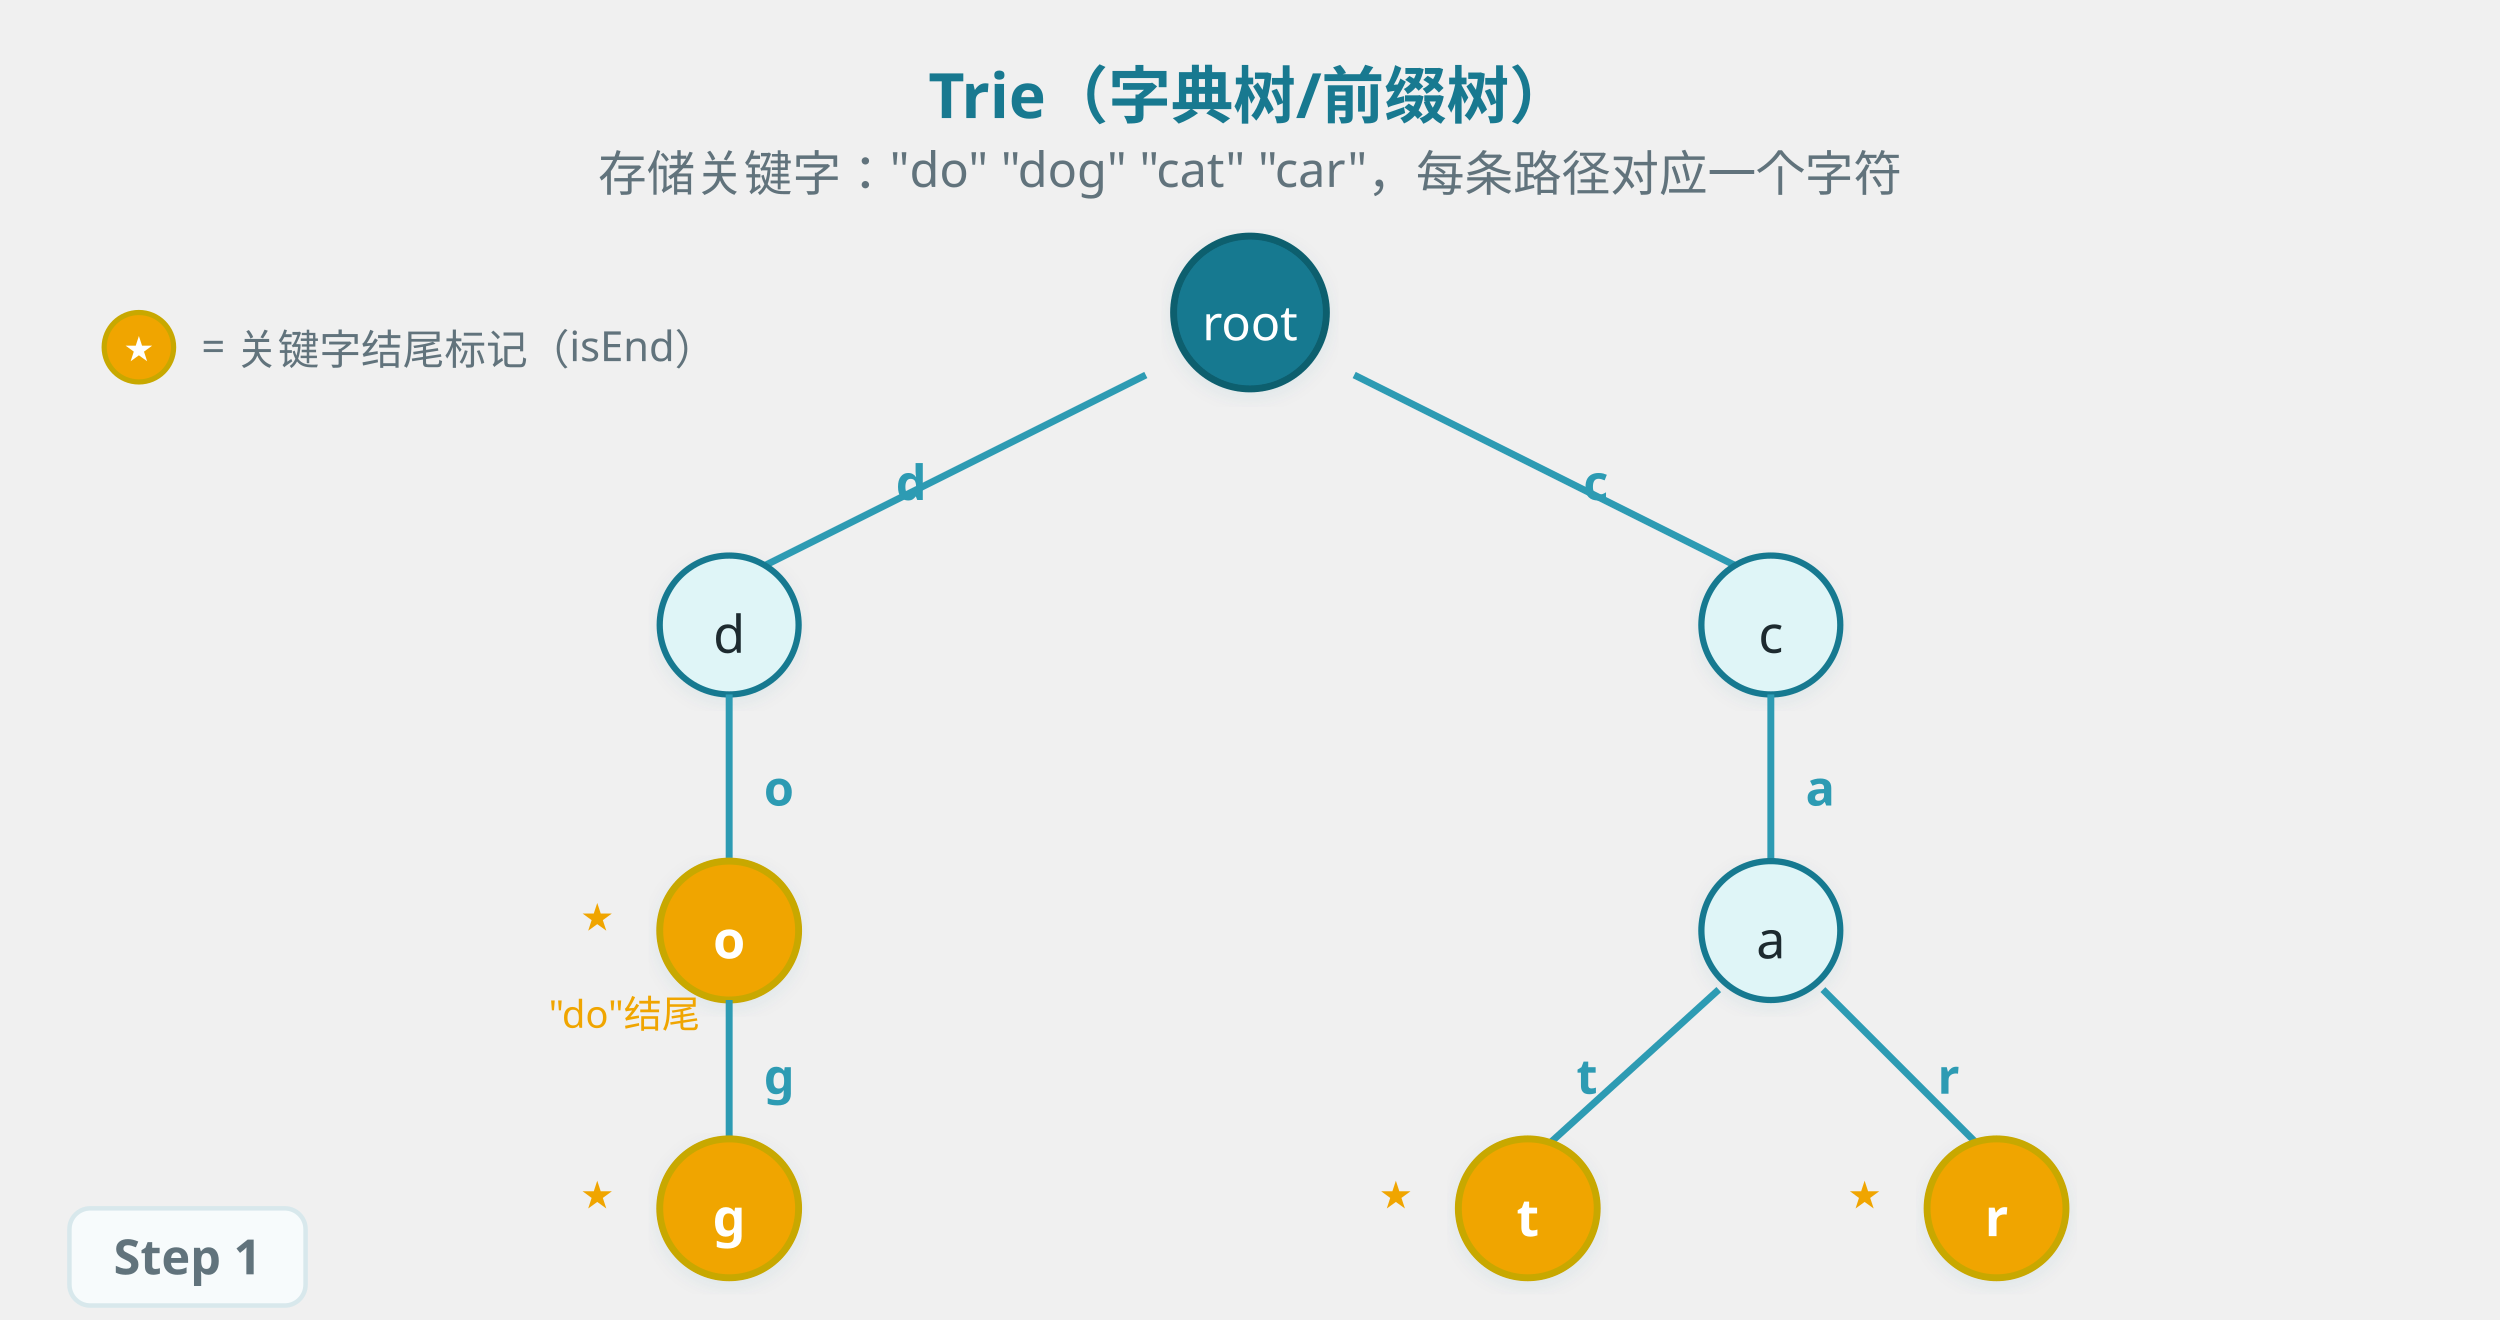
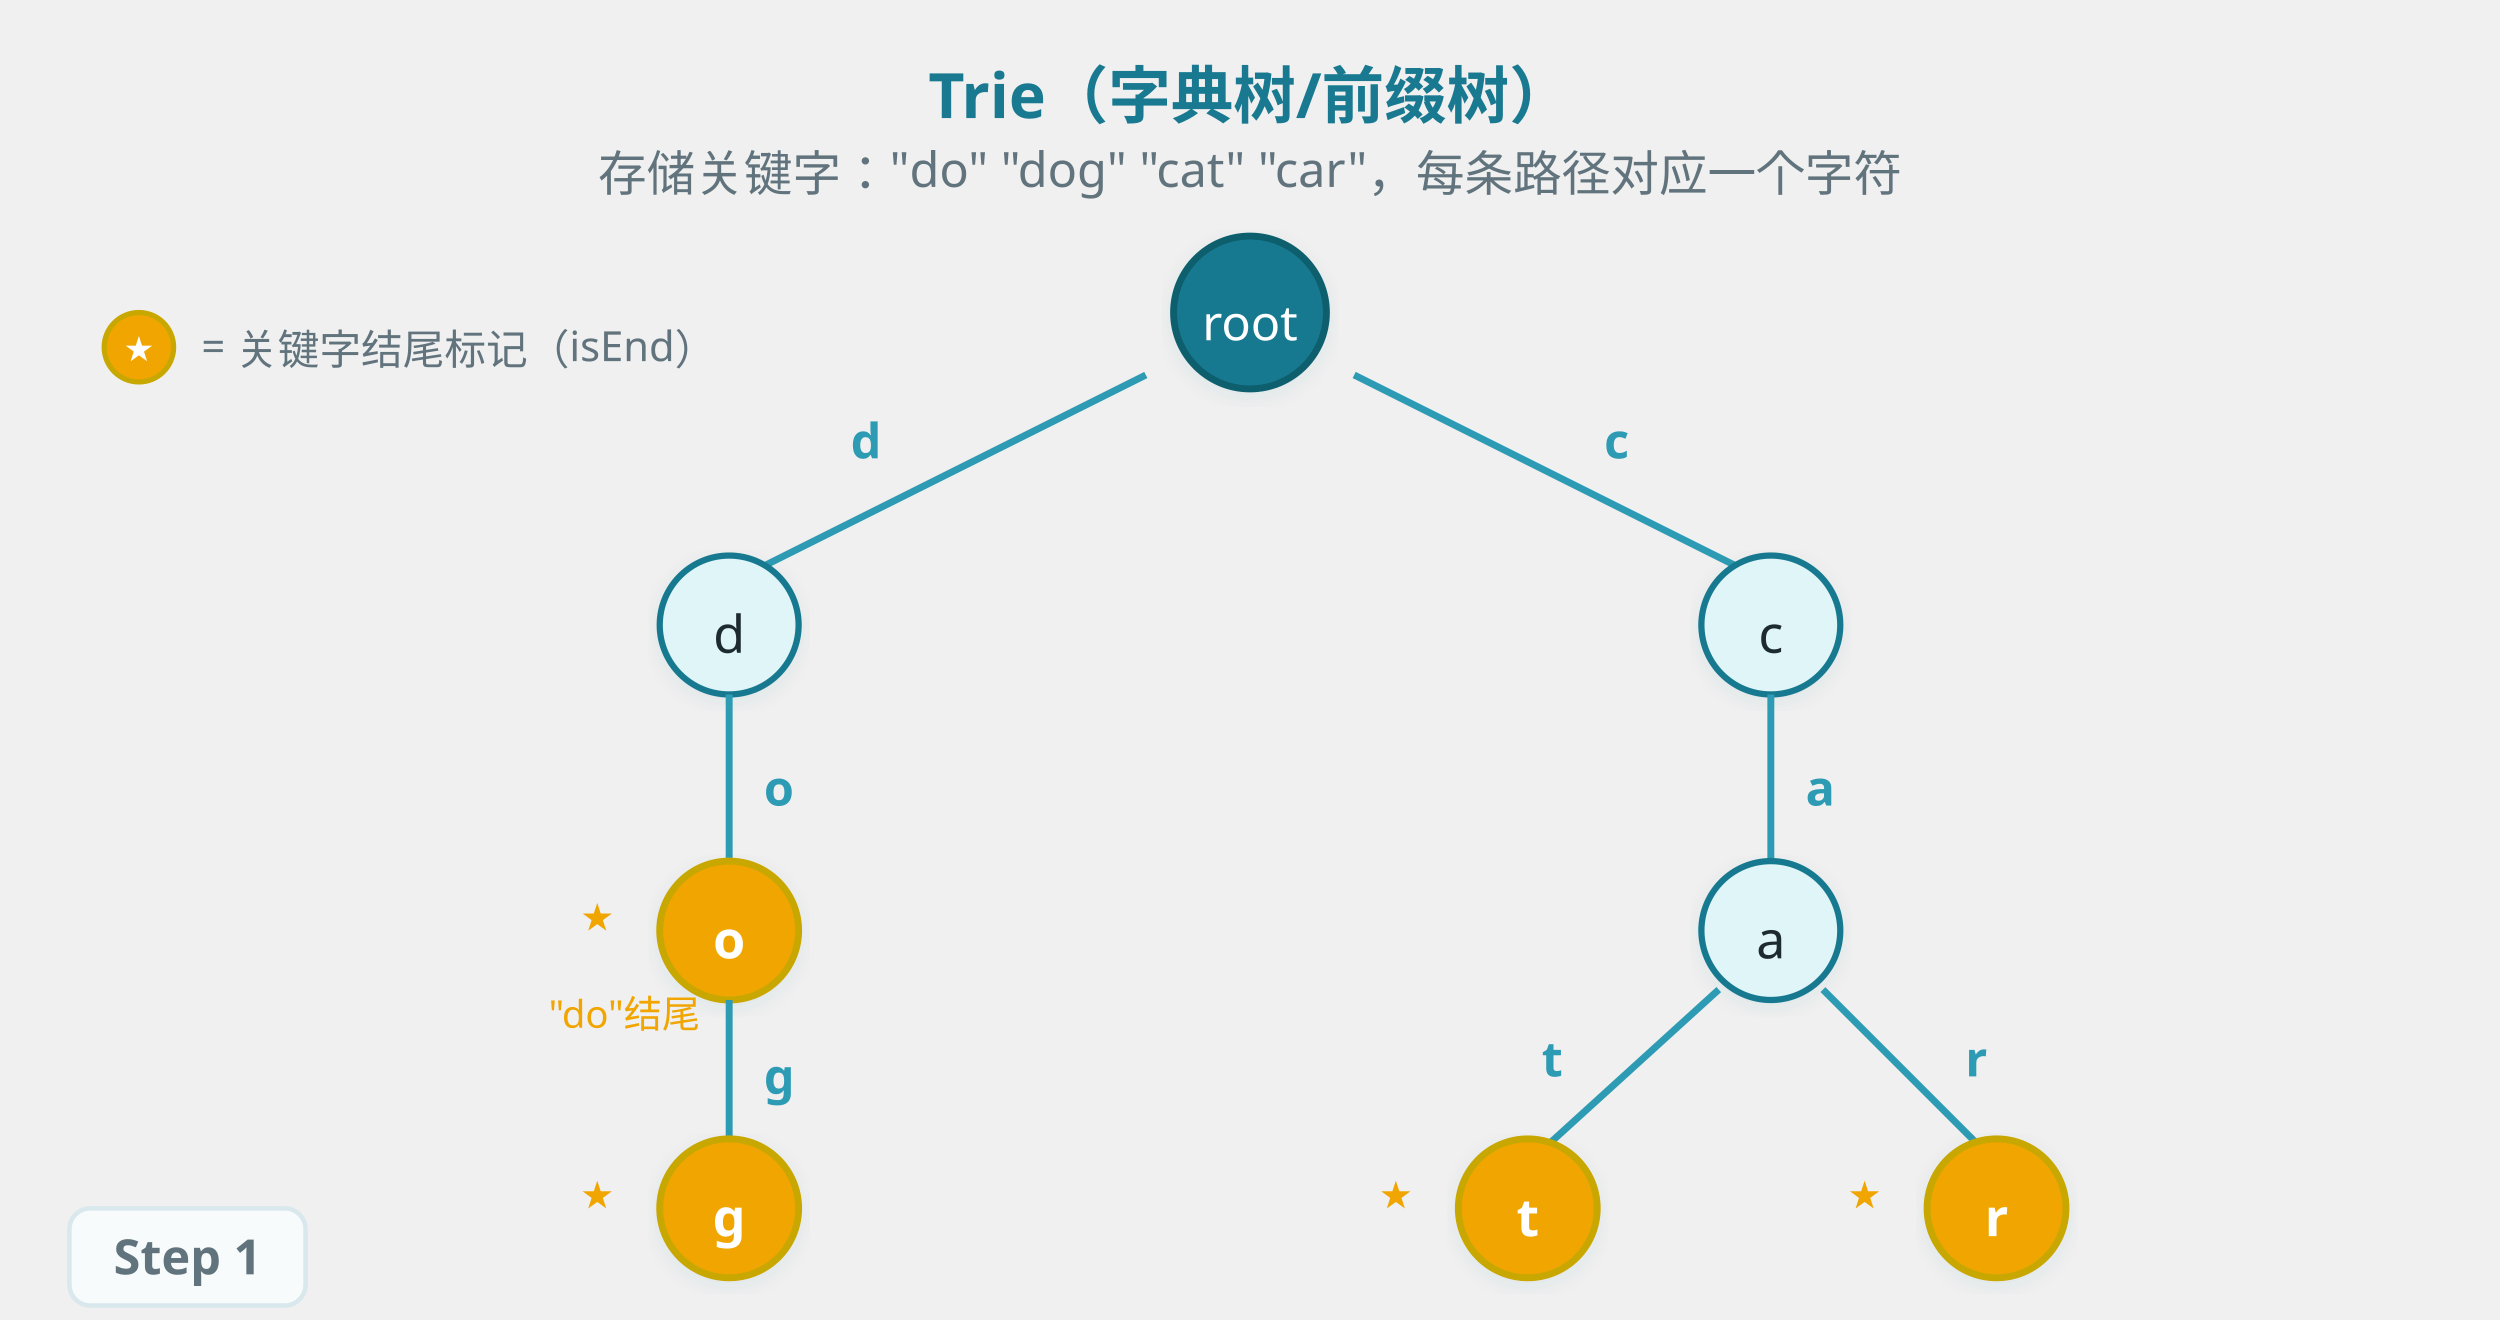
<svg xmlns="http://www.w3.org/2000/svg" viewBox="0 0 720 380" role="img" aria-label="Trie步骤1 - Trie结构">
  <defs>
    <filter id="sh" x="-8%" y="-8%" width="116%" height="120%">
      <feDropShadow dx="0" dy="1.5" stdDeviation="2.5" flood-color="#187990" flood-opacity=".08" />
    </filter>
  </defs>
  <text x="360" y="34" text-anchor="middle" font-family="'Microsoft YaHei',sans-serif" font-size="18" font-weight="700" fill="#187990">Trie（字典树/前缀树）</text>
  <text x="360" y="55" text-anchor="middle" font-family="'Microsoft YaHei',sans-serif" font-size="14" fill="#61737c">存储关键字："do" "dog" "cat" "car"，每条路径对应一个字符</text>
  <circle cx="360" cy="90" r="22" fill="#187990" stroke="#0d5e6e" stroke-width="2" filter="url(#sh)" />
  <text x="360" y="98" text-anchor="middle" font-family="'Microsoft YaHei',sans-serif" font-size="14" fill="#fff">root</text>
  <line x1="330" y1="108" x2="210" y2="168" stroke="#2d9bb3" stroke-width="2" />
-   <text x="258" y="144" font-family="'Microsoft YaHei',sans-serif" font-size="14" font-weight="700" fill="#2d9bb3">d</text>
+   <text x="245" y="132" font-family="'Microsoft YaHei',sans-serif" font-size="14" font-weight="700" fill="#2d9bb3">d</text>
  <line x1="390" y1="108" x2="510" y2="168" stroke="#2d9bb3" stroke-width="2" />
-   <text x="456" y="144" font-family="'Microsoft YaHei',sans-serif" font-size="14" font-weight="700" fill="#2d9bb3">c</text>
+   <text x="462" y="132" font-family="'Microsoft YaHei',sans-serif" font-size="14" font-weight="700" fill="#2d9bb3">c</text>
  <circle cx="210" cy="180" r="20" fill="#dff5f7" stroke="#187990" stroke-width="1.8" filter="url(#sh)" />
  <text x="210" y="188" text-anchor="middle" font-family="'Microsoft YaHei',sans-serif" font-size="15" fill="#1d2a2f">d</text>
  <circle cx="510" cy="180" r="20" fill="#dff5f7" stroke="#187990" stroke-width="1.8" filter="url(#sh)" />
  <text x="510" y="188" text-anchor="middle" font-family="'Microsoft YaHei',sans-serif" font-size="15" fill="#1d2a2f">c</text>
  <line x1="210" y1="200" x2="210" y2="255" stroke="#2d9bb3" stroke-width="2" />
  <text x="220" y="232" font-family="'Microsoft YaHei',sans-serif" font-size="14" font-weight="700" fill="#2d9bb3">o</text>
  <line x1="510" y1="200" x2="510" y2="255" stroke="#2d9bb3" stroke-width="2" />
  <text x="520" y="232" font-family="'Microsoft YaHei',sans-serif" font-size="14" font-weight="700" fill="#2d9bb3">a</text>
  <circle cx="210" cy="268" r="20" fill="#f0a500" stroke="#c8a800" stroke-width="2" filter="url(#sh)" />
  <text x="210" y="276" text-anchor="middle" font-family="'Microsoft YaHei',sans-serif" font-size="15" font-weight="700" fill="#fff">o</text>
  <text x="172" y="268" text-anchor="middle" font-family="'Microsoft YaHei',sans-serif" font-size="11" fill="#f0a500">★</text>
  <text x="158" y="296" font-family="'Microsoft YaHei',sans-serif" font-size="11" fill="#f0a500">"do"结尾</text>
  <circle cx="510" cy="268" r="20" fill="#dff5f7" stroke="#187990" stroke-width="1.8" filter="url(#sh)" />
  <text x="510" y="276" text-anchor="middle" font-family="'Microsoft YaHei',sans-serif" font-size="15" fill="#1d2a2f">a</text>
  <line x1="210" y1="288" x2="210" y2="335" stroke="#2d9bb3" stroke-width="2" />
  <text x="220" y="315" font-family="'Microsoft YaHei',sans-serif" font-size="14" font-weight="700" fill="#2d9bb3">g</text>
  <line x1="495" y1="285" x2="440" y2="335" stroke="#2d9bb3" stroke-width="2" />
-   <text x="454" y="315" font-family="'Microsoft YaHei',sans-serif" font-size="14" font-weight="700" fill="#2d9bb3">t</text>
+   <text x="444" y="310" font-family="'Microsoft YaHei',sans-serif" font-size="14" font-weight="700" fill="#2d9bb3">t</text>
  <line x1="525" y1="285" x2="575" y2="335" stroke="#2d9bb3" stroke-width="2" />
-   <text x="558" y="315" font-family="'Microsoft YaHei',sans-serif" font-size="14" font-weight="700" fill="#2d9bb3">r</text>
+   <text x="566" y="310" font-family="'Microsoft YaHei',sans-serif" font-size="14" font-weight="700" fill="#2d9bb3">r</text>
  <circle cx="210" cy="348" r="20" fill="#f0a500" stroke="#c8a800" stroke-width="2" filter="url(#sh)" />
  <text x="210" y="356" text-anchor="middle" font-family="'Microsoft YaHei',sans-serif" font-size="15" font-weight="700" fill="#fff">g</text>
  <text x="172" y="348" text-anchor="middle" font-family="'Microsoft YaHei',sans-serif" font-size="11" fill="#f0a500">★</text>
  <circle cx="440" cy="348" r="20" fill="#f0a500" stroke="#c8a800" stroke-width="2" filter="url(#sh)" />
  <text x="440" y="356" text-anchor="middle" font-family="'Microsoft YaHei',sans-serif" font-size="15" font-weight="700" fill="#fff">t</text>
  <text x="402" y="348" text-anchor="middle" font-family="'Microsoft YaHei',sans-serif" font-size="11" fill="#f0a500">★</text>
  <circle cx="575" cy="348" r="20" fill="#f0a500" stroke="#c8a800" stroke-width="2" filter="url(#sh)" />
  <text x="575" y="356" text-anchor="middle" font-family="'Microsoft YaHei',sans-serif" font-size="15" font-weight="700" fill="#fff">r</text>
  <text x="537" y="348" text-anchor="middle" font-family="'Microsoft YaHei',sans-serif" font-size="11" fill="#f0a500">★</text>
  <circle cx="40" cy="100" r="10" fill="#f0a500" stroke="#c8a800" stroke-width="1.5" />
  <text x="40" y="104" text-anchor="middle" font-family="sans-serif" font-size="10" fill="#fff">★</text>
  <text x="58" y="104" font-family="'Microsoft YaHei',sans-serif" font-size="12" fill="#61737c">= 关键字结尾标记（isEnd）</text>
  <rect x="20" y="348" width="68" height="28" rx="6" fill="#f7fbfc" stroke="#d8e8ec" stroke-width="1.3" />
  <text x="54" y="367" text-anchor="middle" font-family="'Microsoft YaHei',sans-serif" font-size="14" font-weight="700" fill="#61737c">Step 1</text>
</svg>
